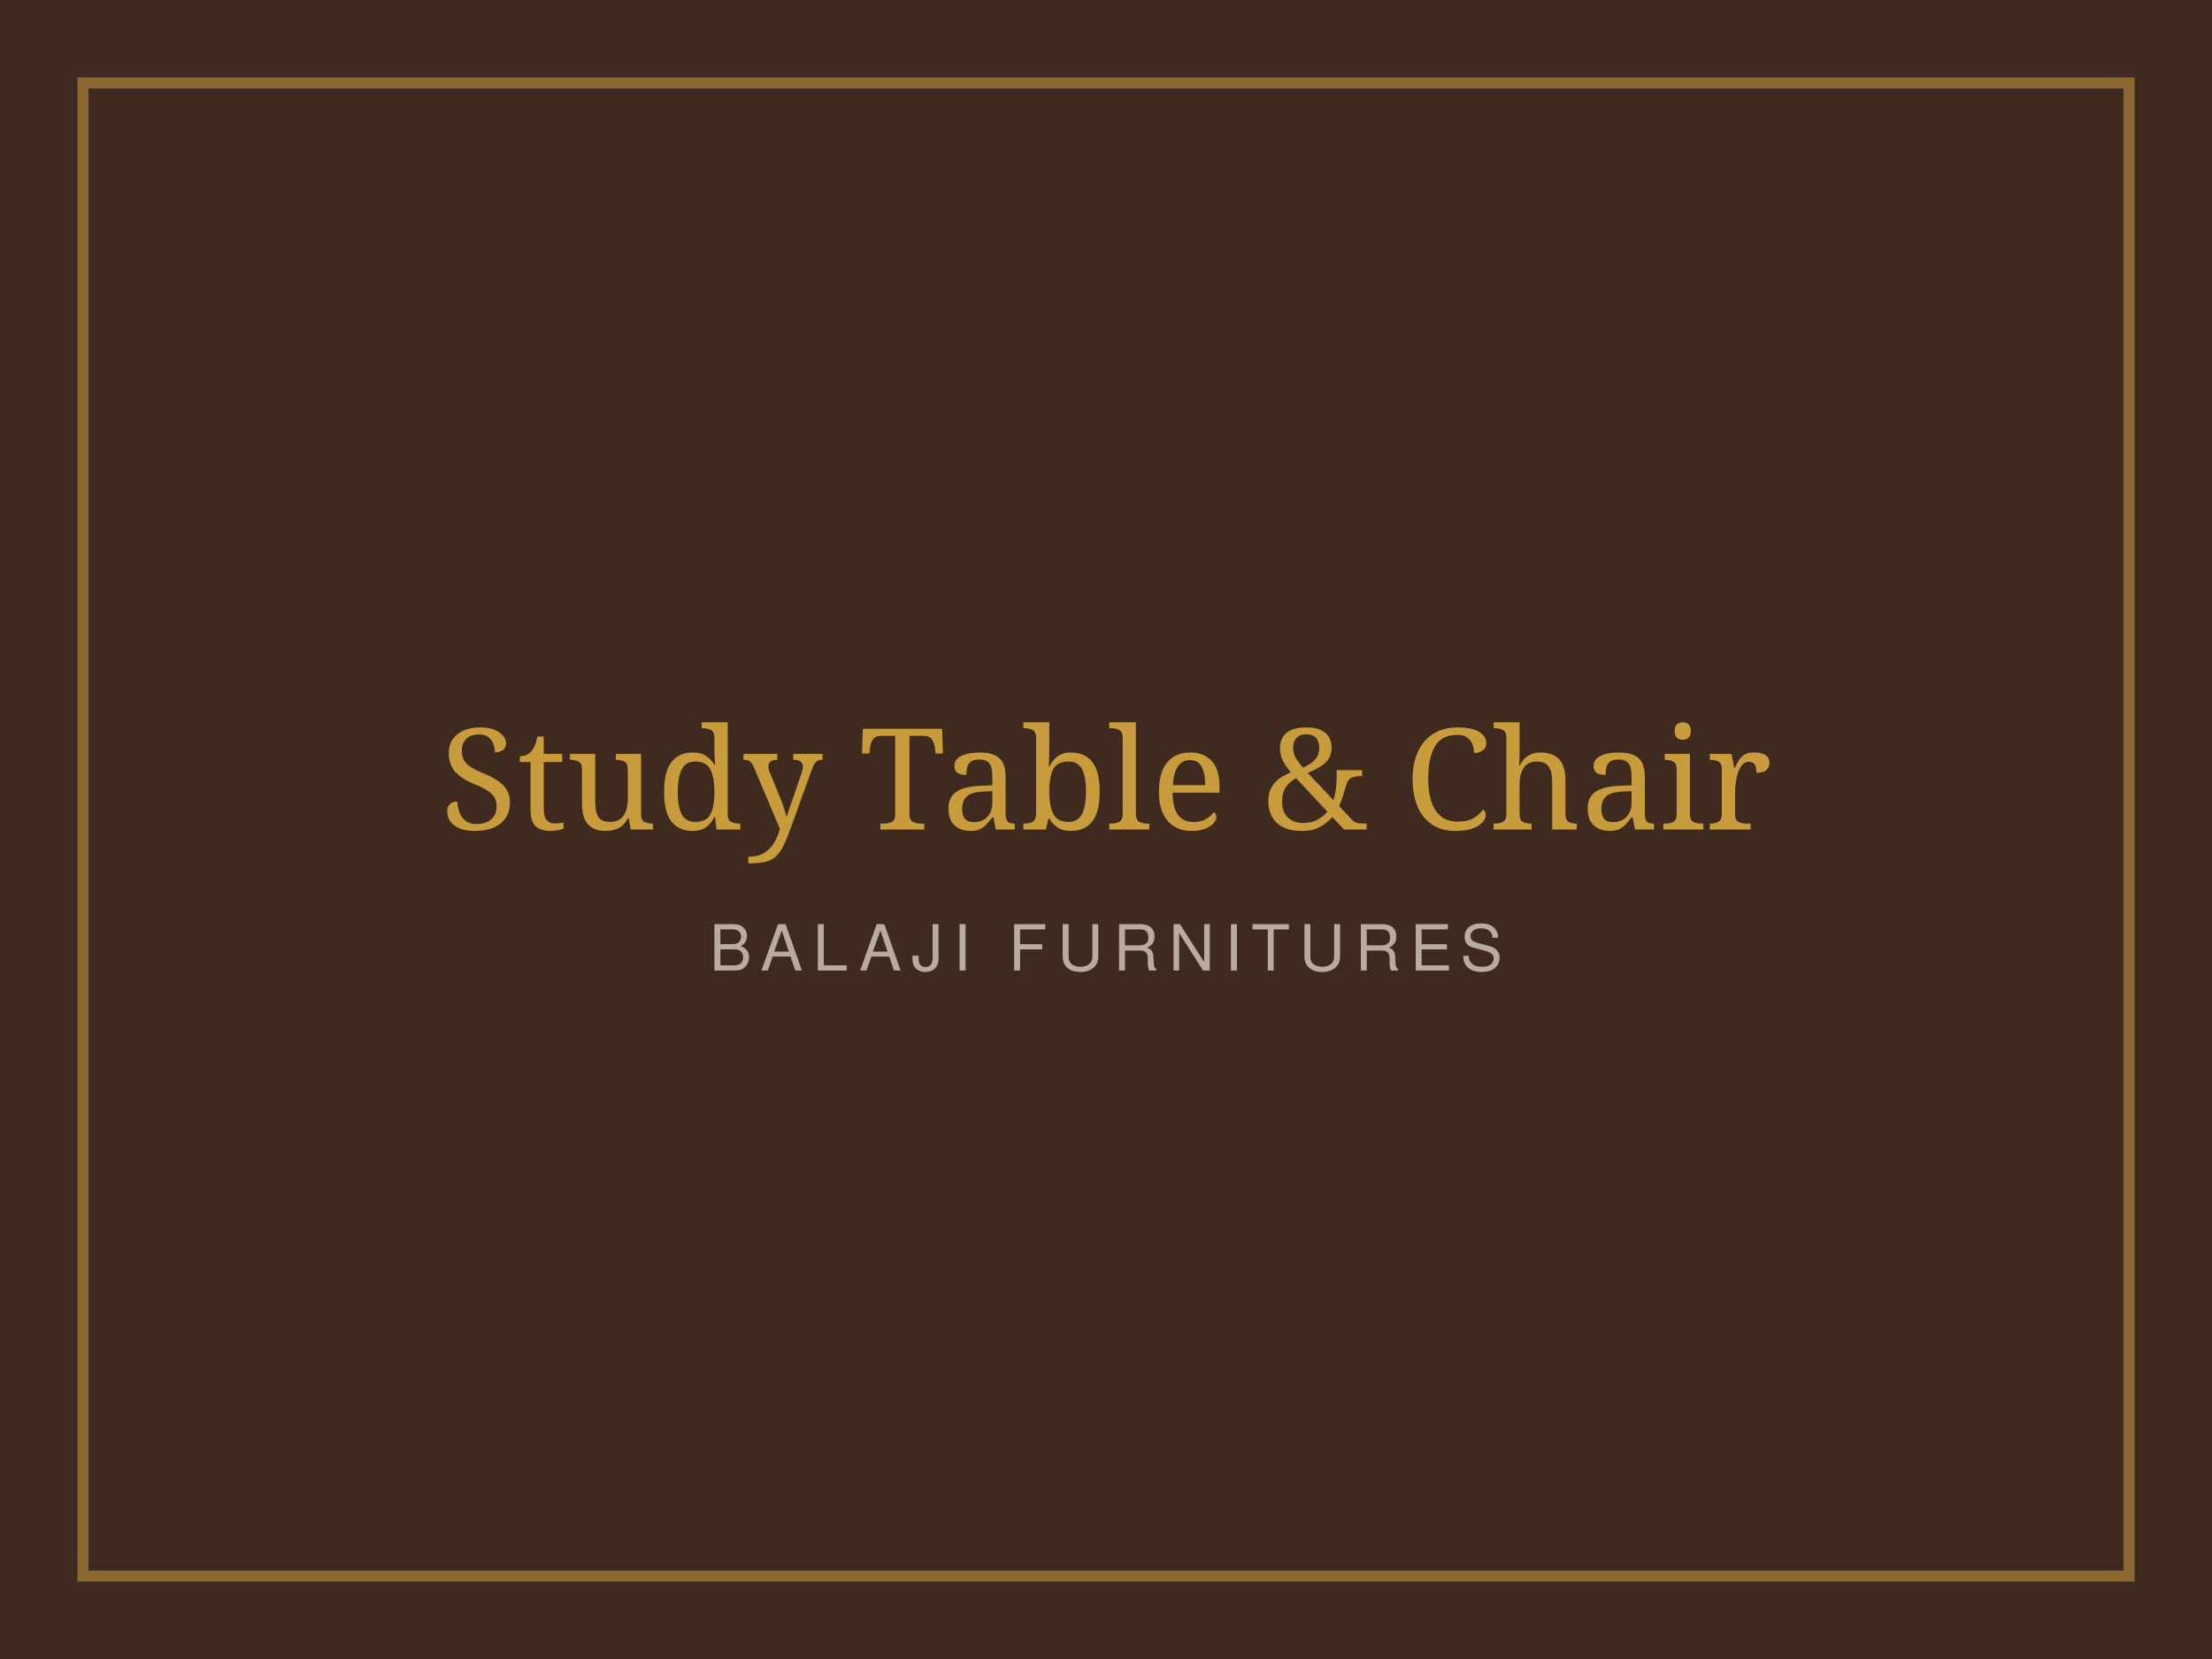
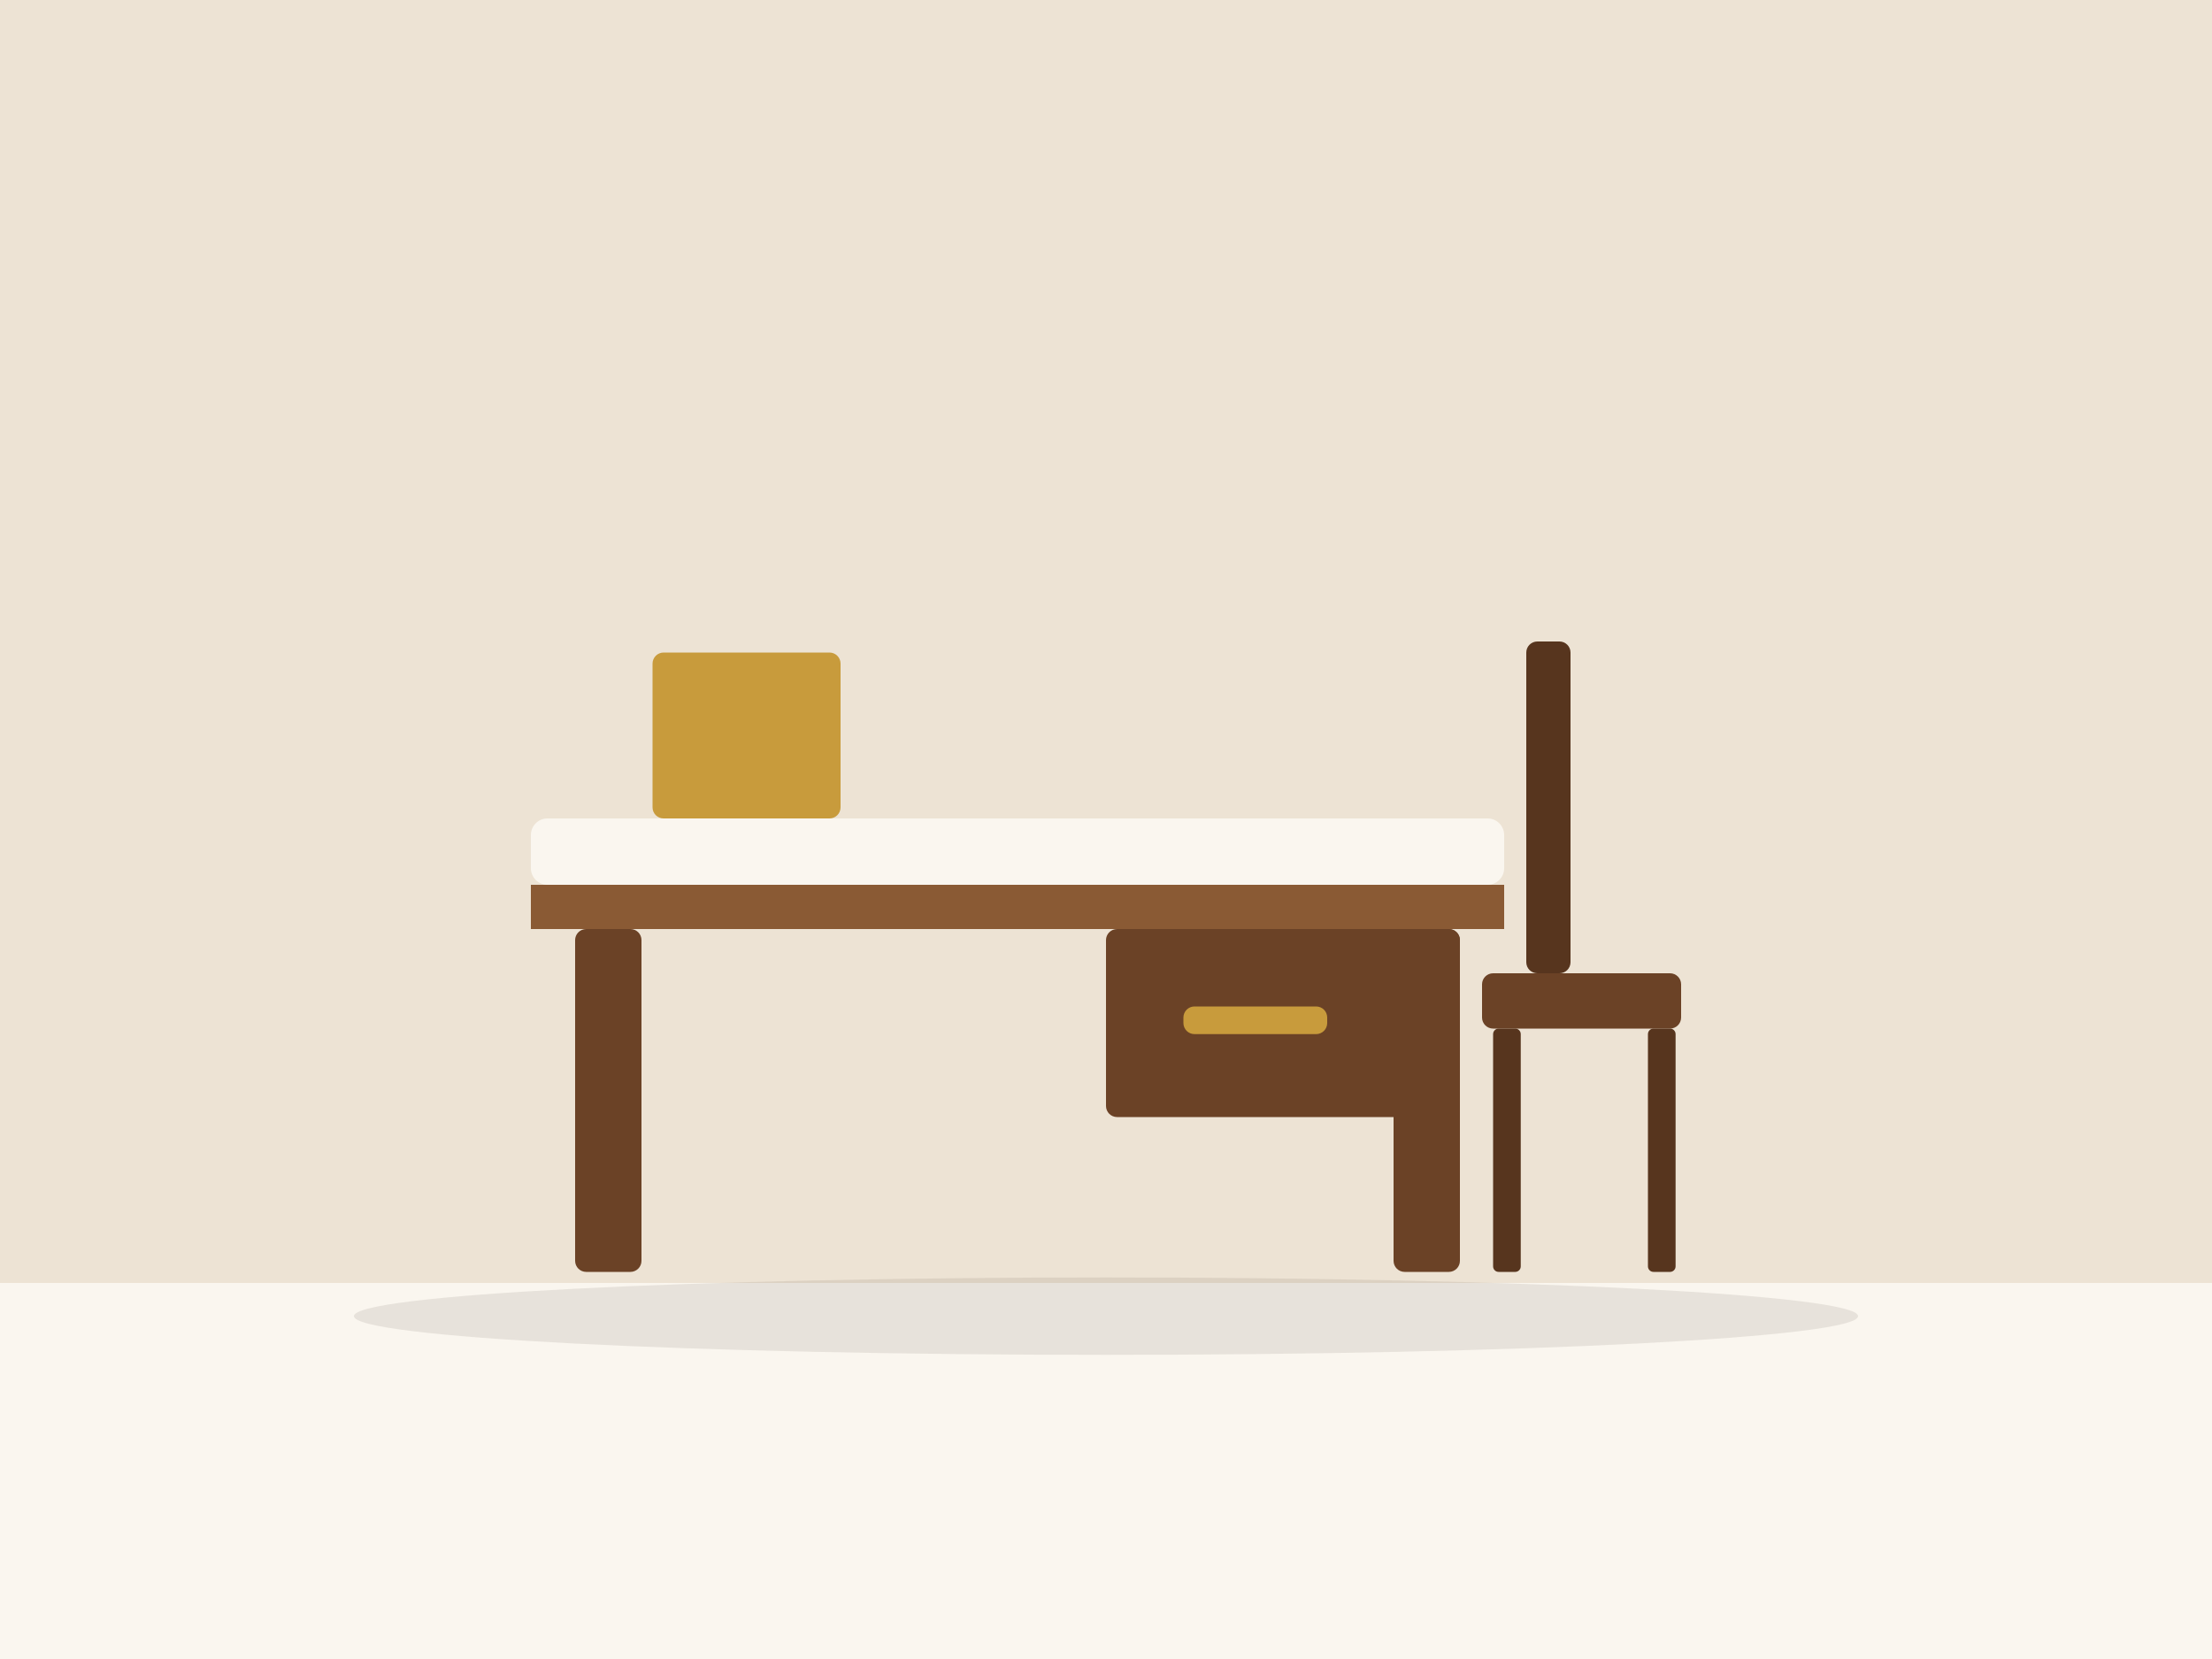
- <svg xmlns="http://www.w3.org/2000/svg" width="800" height="600" viewBox="0 0 800 600" role="img" aria-label="Study Table &amp; Chair placeholder">
-   <rect width="800" height="600" fill="#3E2A1E" />
-   <rect x="30" y="30" width="740" height="540" fill="none" stroke="#C89B3C" stroke-width="4" opacity="0.55" />
-   <text x="50%" y="300" text-anchor="middle" font-family="Georgia, 'Playfair Display', serif" font-size="51" fill="#C89B3C">Study Table &amp; Chair</text>
-   <text x="50%" y="351" text-anchor="middle" font-family="Helvetica, Arial, sans-serif" font-size="23" fill="#EDE3D4" opacity="0.7" letter-spacing="3.6">BALAJI FURNITURES</text>
+ <svg xmlns="http://www.w3.org/2000/svg" width="800" height="600" viewBox="0 0 400 300" role="img" aria-label="Study table and chair">
+   <rect width="400" height="300" fill="#EDE3D4" />
+   <rect x="0" y="232" width="400" height="68" rx="0" fill="#FAF6EF" />
+   <ellipse cx="200" cy="238" rx="136" ry="7" fill="#3E2A1E" opacity="0.10" />
+   <g transform="translate(0,0)">
+     <rect x="96" y="148" width="176" height="12" rx="3" fill="#FAF6EF" />
+     <rect x="96" y="160" width="176" height="8" rx="0" fill="#8A5A34" />
+     <rect x="104" y="168" width="12" height="62" rx="2" fill="#6B4226" />
+     <rect x="252" y="168" width="12" height="62" rx="2" fill="#6B4226" />
+     <rect x="200" y="168" width="64" height="34" rx="2" fill="#6B4226" />
+     <rect x="214" y="182" width="26" height="5" rx="2" fill="#C89B3C" />
+     <rect x="276" y="116" width="8" height="60" rx="2" fill="#57351E" />
+     <rect x="268" y="176" width="36" height="10" rx="2" fill="#6B4226" />
+     <rect x="270" y="186" width="5" height="44" rx="1" fill="#57351E" />
+     <rect x="298" y="186" width="5" height="44" rx="1" fill="#57351E" />
+     <rect x="118" y="118" width="34" height="30" rx="2" fill="#C89B3C" />
+     <rect x="156" y="126" width="22" height="22" rx="2" fill="#EDE3D4" />
+   </g>
</svg>
